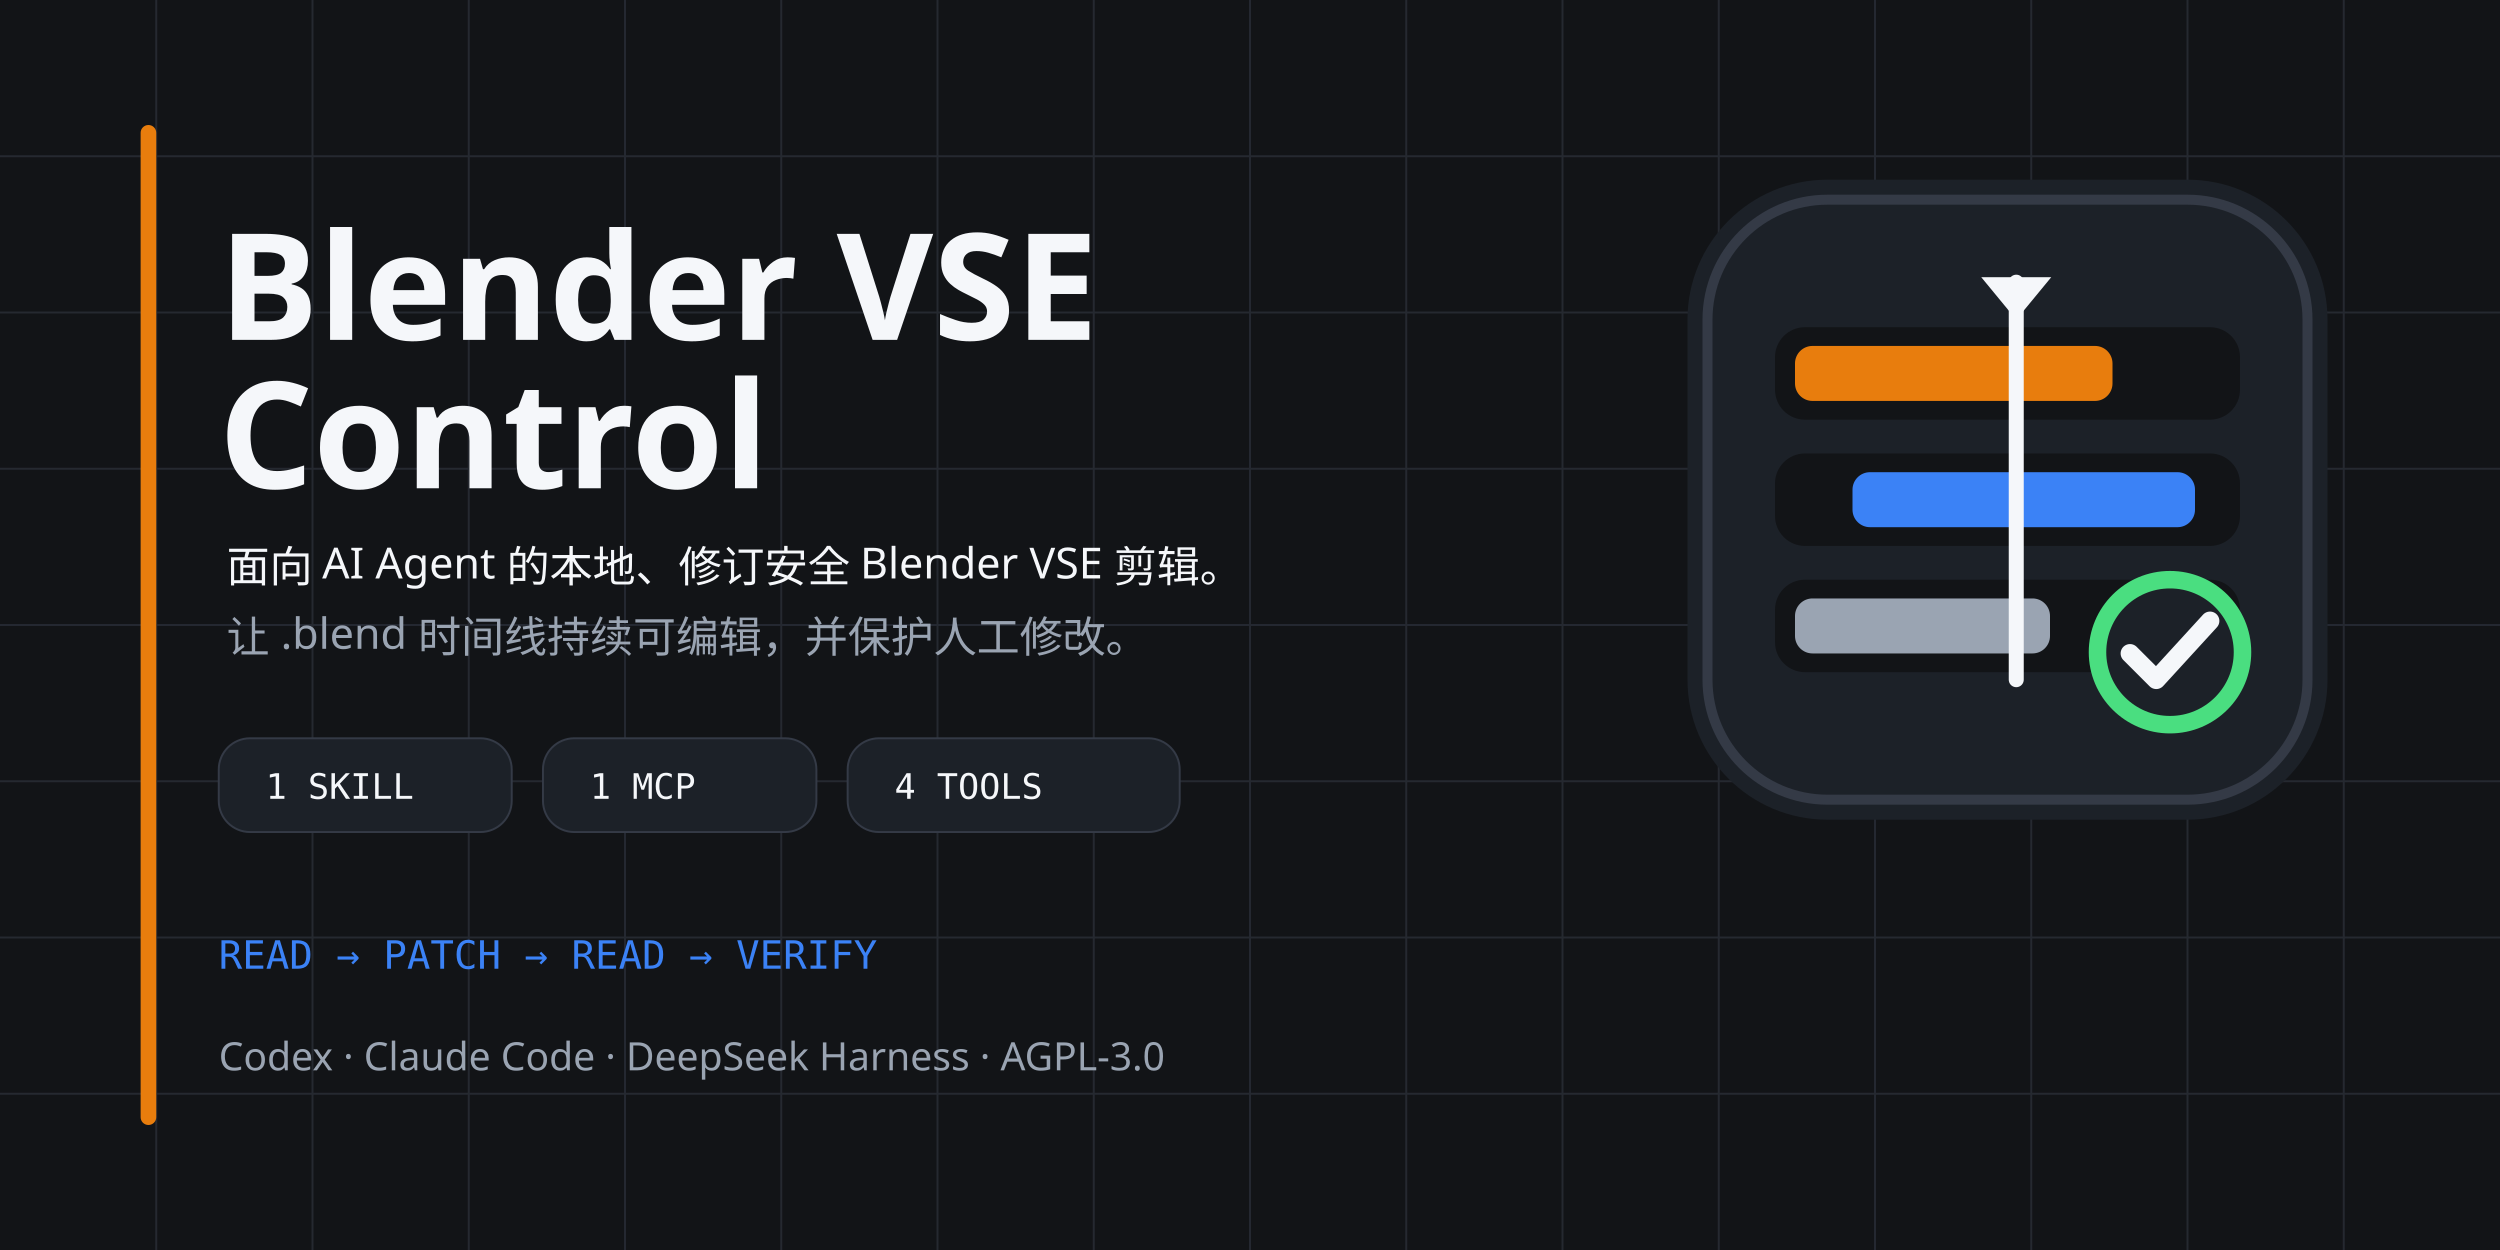
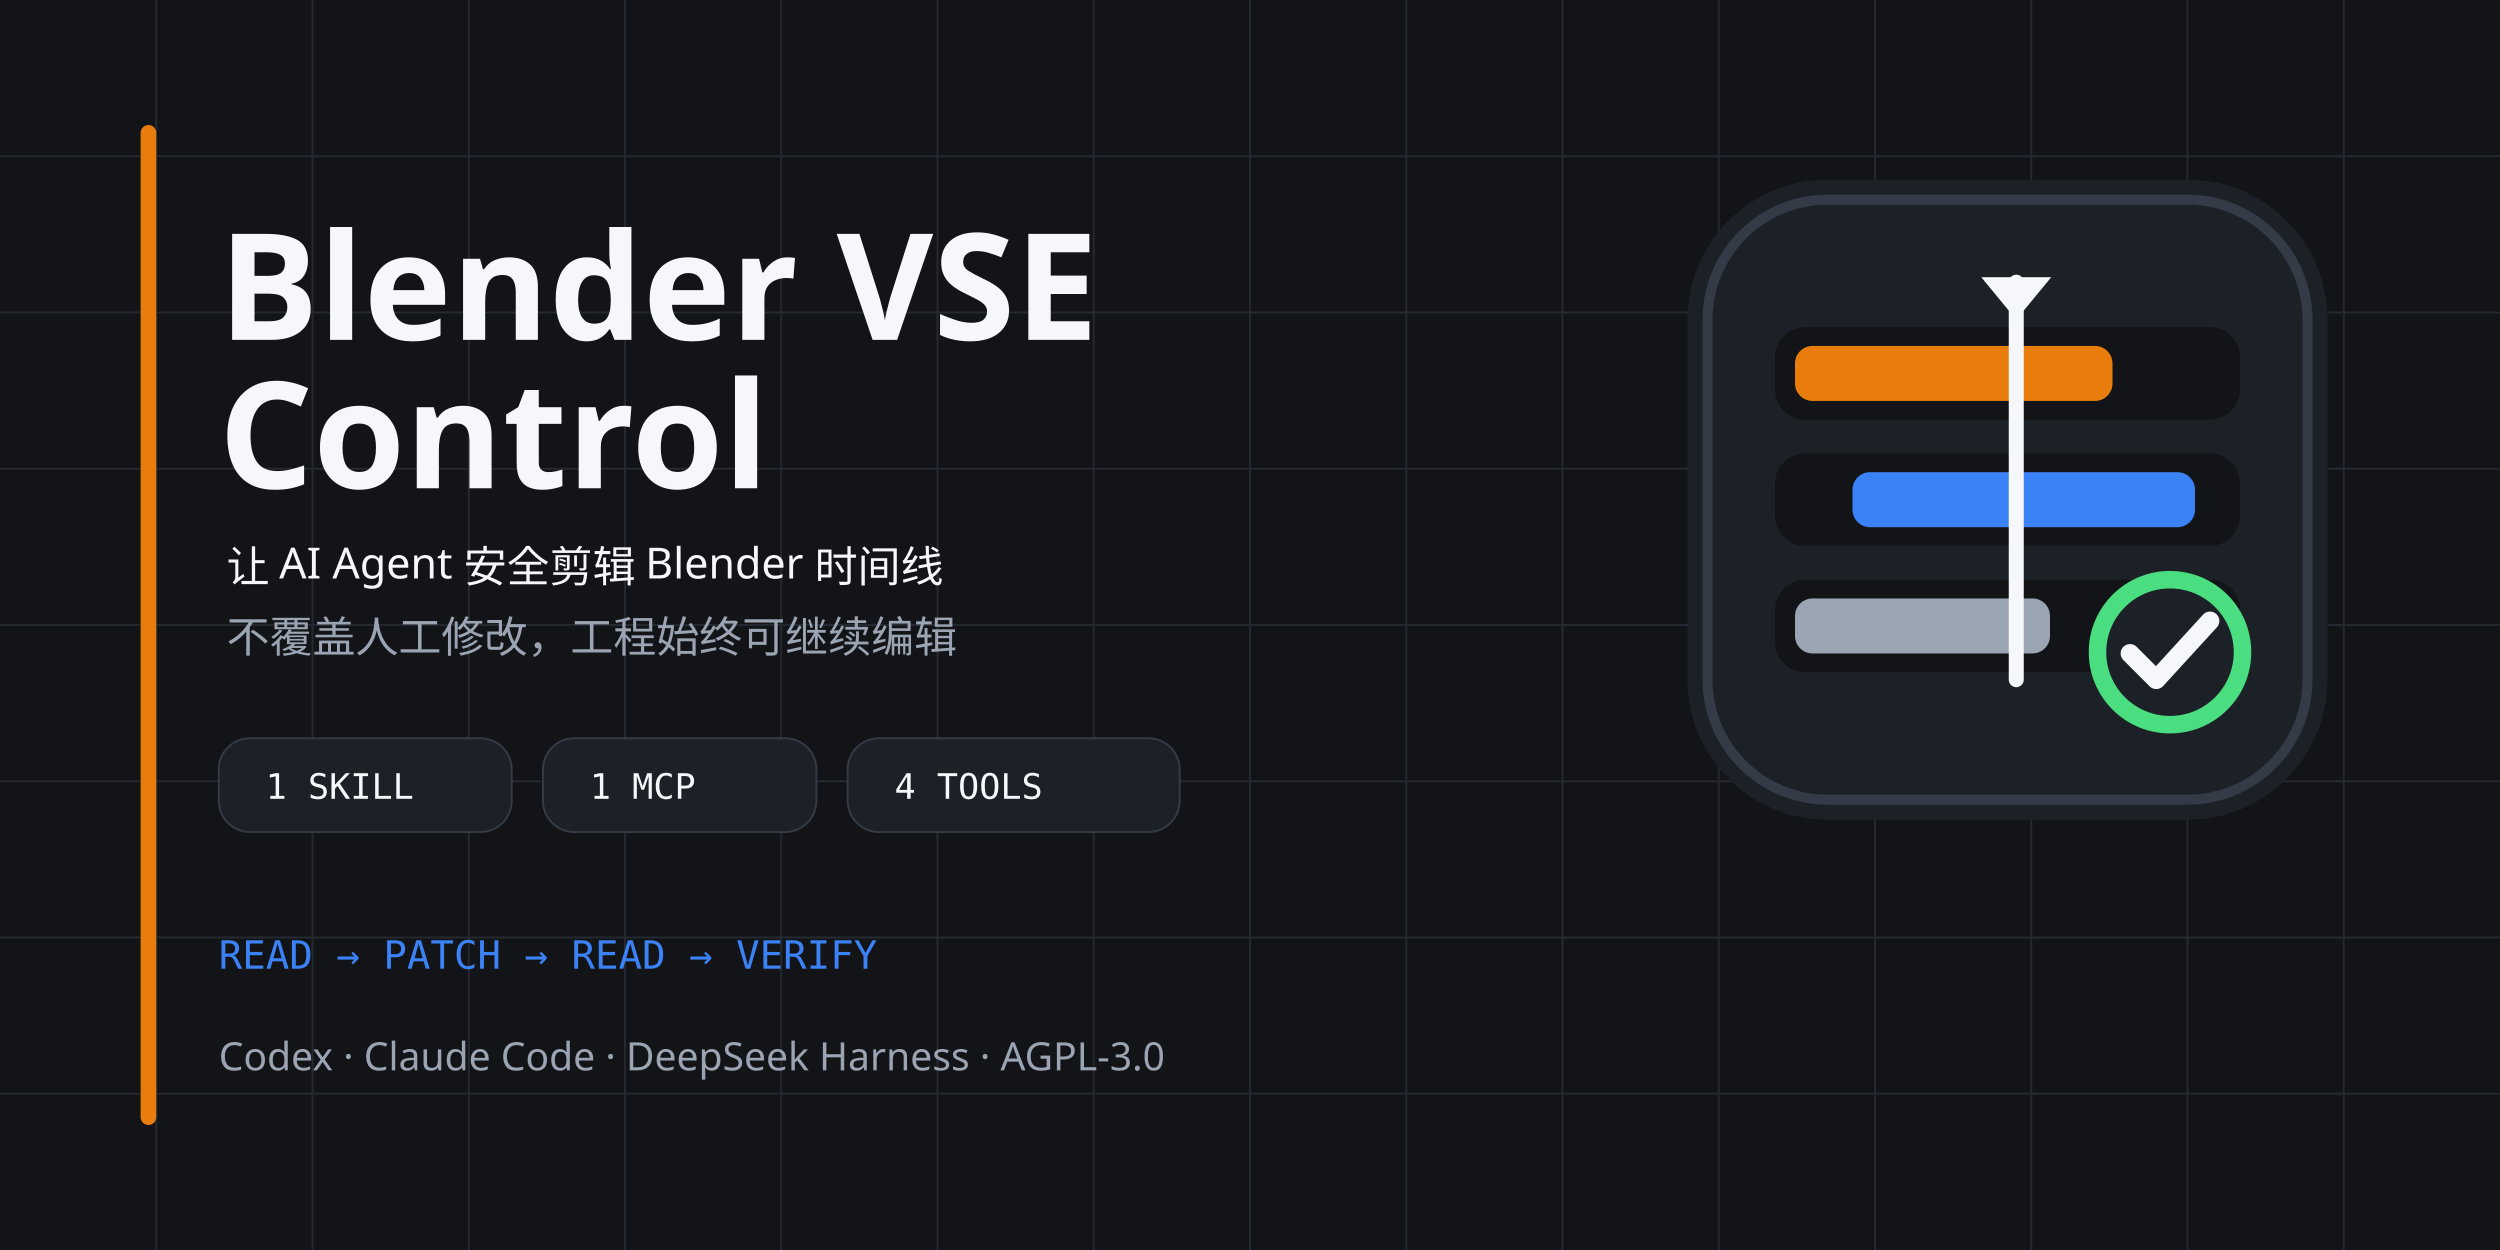
<svg xmlns="http://www.w3.org/2000/svg" width="1280" height="640" viewBox="0 0 1280 640" role="img" aria-labelledby="title desc">
  <rect width="1280" height="640" fill="#121417" />
  <g stroke="#343A46" stroke-width="1" opacity="0.55">
    <path d="M0 80h1280M0 160h1280M0 240h1280M0 320h1280M0 400h1280M0 480h1280M0 560h1280" />
    <path d="M80 0v640M160 0v640M240 0v640M320 0v640M400 0v640M480 0v640M560 0v640M640 0v640M720 0v640M800 0v640M880 0v640M960 0v640M1040 0v640M1120 0v640M1200 0v640" />
  </g>
  <rect x="72" y="64" width="8" height="512" rx="4" fill="#E87D0D" />
  <text x="112" y="174" fill="#F5F7FA" font-family="IBM Plex Sans, Segoe UI, sans-serif" font-size="76" font-weight="700">Blender VSE</text>
  <text x="112" y="250" fill="#F5F7FA" font-family="IBM Plex Sans, Segoe UI, sans-serif" font-size="76" font-weight="700">Control</text>
-   <text x="116" y="298" fill="#F5F7FA" font-family="Microsoft YaHei UI, IBM Plex Sans, Segoe UI, sans-serif" font-size="22">面向 AI Agent 的本地、修订安全 Blender VSE 剪辑。</text>
-   <text x="116" y="334" fill="#9AA4B2" font-family="Microsoft YaHei UI, IBM Plex Sans, Segoe UI, sans-serif" font-size="22">让 .blend 时间线持续可编辑，并保护人工修改。</text>
+   <text x="116" y="298" fill="#F5F7FA" font-family="Microsoft YaHei UI, IBM Plex Sans, Segoe UI, sans-serif" font-size="22">让 AI Agent 安全剪辑 Blender 时间线</text>
+   <text x="116" y="334" fill="#9AA4B2" font-family="Microsoft YaHei UI, IBM Plex Sans, Segoe UI, sans-serif" font-size="22">不覆盖人工修改，工程始终可继续编辑</text>
  <g font-family="IBM Plex Mono, Consolas, monospace" font-size="18" font-weight="500">
    <rect x="112" y="378" width="150" height="48" rx="16" fill="#1C2128" stroke="#343A46" />
    <text x="136" y="409" fill="#F5F7FA">1 SKILL</text>
    <rect x="278" y="378" width="140" height="48" rx="16" fill="#1C2128" stroke="#343A46" />
    <text x="302" y="409" fill="#F5F7FA">1 MCP</text>
    <rect x="434" y="378" width="170" height="48" rx="16" fill="#1C2128" stroke="#343A46" />
    <text x="458" y="409" fill="#F5F7FA">4 TOOLS</text>
  </g>
  <text x="112" y="496" fill="#3B82F6" font-family="IBM Plex Mono, Consolas, monospace" font-size="20">READ → PATCH → READ → VERIFY</text>
  <text x="112" y="548" fill="#9AA4B2" font-family="IBM Plex Sans, Segoe UI, sans-serif" font-size="20">Codex · Claude Code · DeepSeek Harness · AGPL-3.0</text>
  <g transform="translate(864 92) scale(.64)">
    <rect width="512" height="512" rx="112" fill="#1C2128" />
    <rect x="16" y="16" width="480" height="480" rx="96" fill="none" stroke="#343A46" stroke-width="8" />
    <g fill="#121417">
      <rect x="70" y="118" width="372" height="74" rx="24" />
      <rect x="70" y="219" width="372" height="74" rx="24" />
      <rect x="70" y="320" width="372" height="74" rx="24" />
    </g>
    <rect x="86" y="133" width="254" height="44" rx="14" fill="#E87D0D" />
    <rect x="132" y="234" width="274" height="44" rx="14" fill="#3B82F6" />
    <rect x="86" y="335" width="204" height="44" rx="14" fill="#9AA4B2" />
    <path d="M263 82v318" stroke="#F5F7FA" stroke-width="12" stroke-linecap="round" />
    <path d="M235 78h56l-28 34z" fill="#F5F7FA" />
    <circle cx="386" cy="378" r="58" fill="#1C2128" stroke="#4ADE80" stroke-width="14" />
    <path d="m354 379 21 21 43-47" fill="none" stroke="#F5F7FA" stroke-width="15" stroke-linecap="round" stroke-linejoin="round" />
  </g>
</svg>
